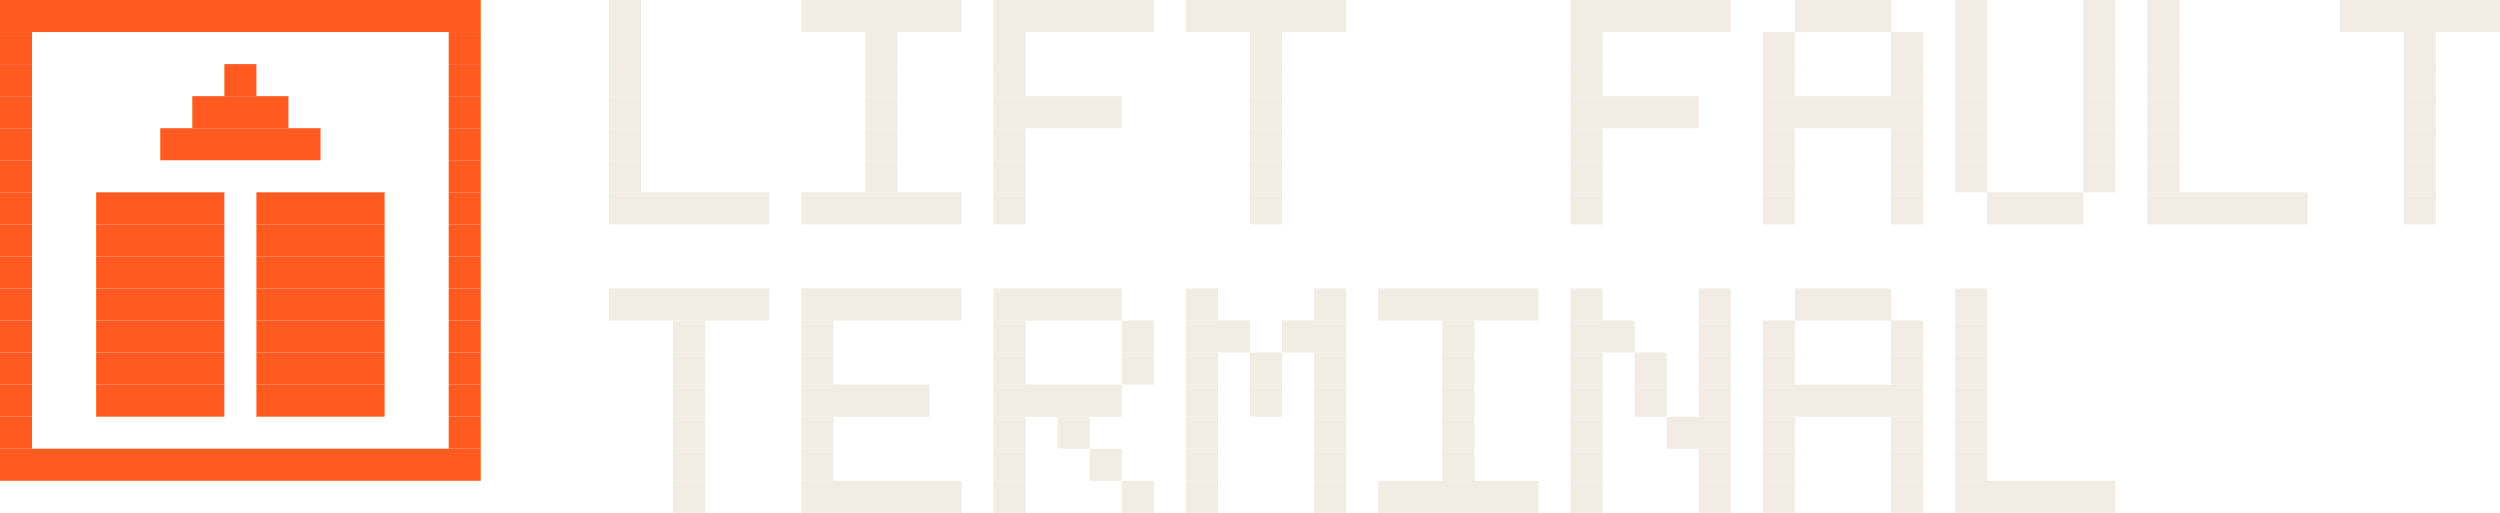
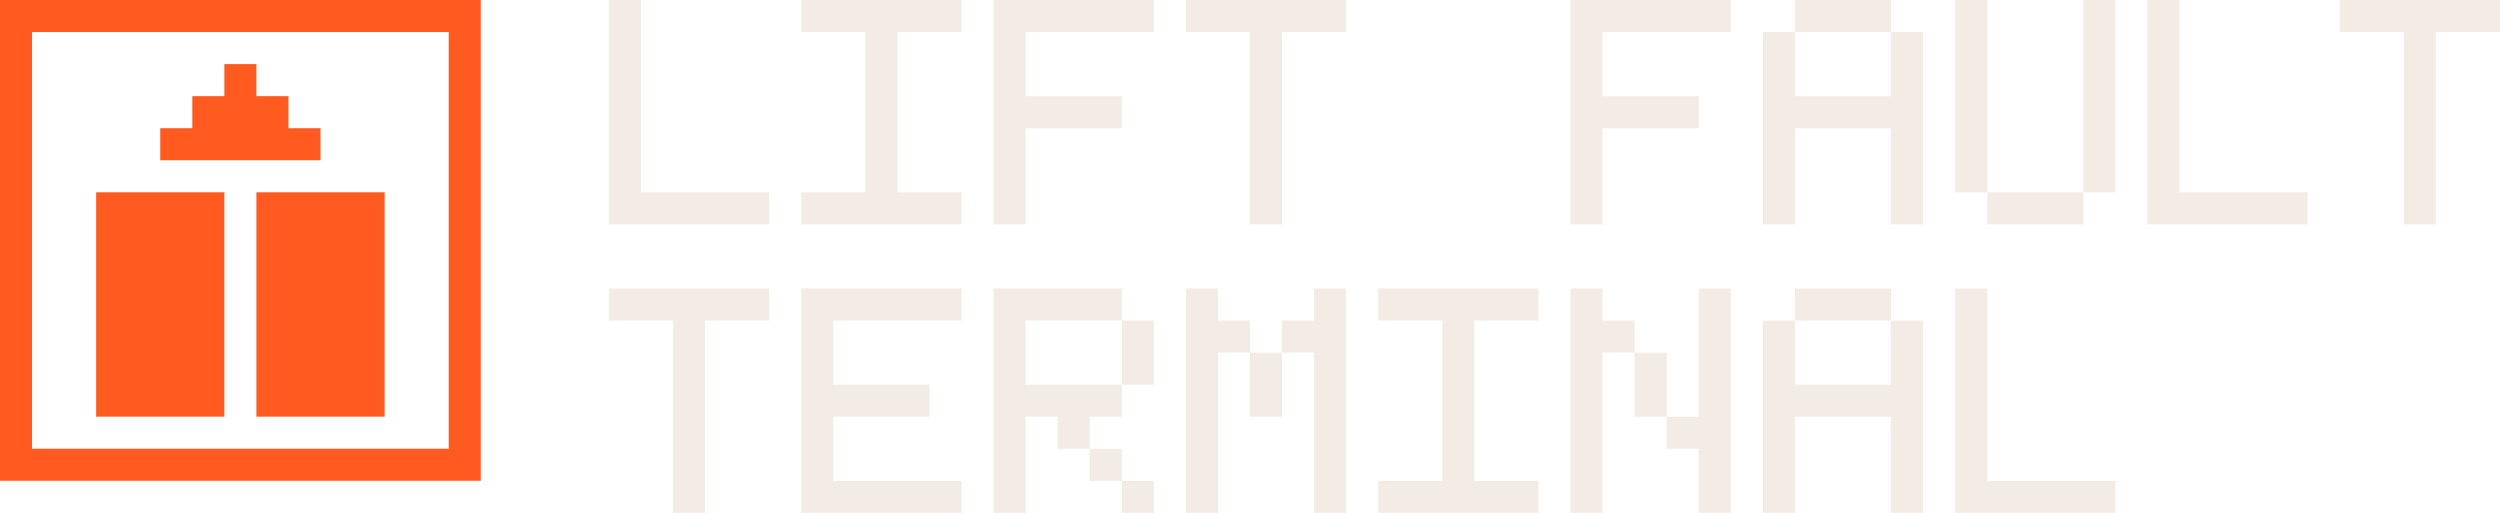
<svg xmlns="http://www.w3.org/2000/svg" viewBox="0 0 312 64" width="312" height="64">
-   <g fill="#ff5a1f">
-     <rect x="0" y="0" width="60" height="4" />
-     <rect x="0" y="4" width="4" height="4" />
-     <rect x="56" y="4" width="4" height="4" />
-     <rect x="0" y="8" width="4" height="4" />
-     <rect x="28" y="8" width="4" height="4" />
-     <rect x="56" y="8" width="4" height="4" />
-     <rect x="0" y="12" width="4" height="4" />
-     <rect x="24" y="12" width="12" height="4" />
-     <rect x="56" y="12" width="4" height="4" />
-     <rect x="0" y="16" width="4" height="4" />
-     <rect x="20" y="16" width="20" height="4" />
-     <rect x="56" y="16" width="4" height="4" />
-     <rect x="0" y="20" width="4" height="4" />
-     <rect x="56" y="20" width="4" height="4" />
-     <rect x="0" y="24" width="4" height="4" />
-     <rect x="12" y="24" width="16" height="4" />
-     <rect x="32" y="24" width="16" height="4" />
-     <rect x="56" y="24" width="4" height="4" />
-     <rect x="0" y="28" width="4" height="4" />
-     <rect x="12" y="28" width="16" height="4" />
-     <rect x="32" y="28" width="16" height="4" />
-     <rect x="56" y="28" width="4" height="4" />
-     <rect x="0" y="32" width="4" height="4" />
-     <rect x="12" y="32" width="16" height="4" />
-     <rect x="32" y="32" width="16" height="4" />
-     <rect x="56" y="32" width="4" height="4" />
-     <rect x="0" y="36" width="4" height="4" />
-     <rect x="12" y="36" width="16" height="4" />
-     <rect x="32" y="36" width="16" height="4" />
-     <rect x="56" y="36" width="4" height="4" />
-     <rect x="0" y="40" width="4" height="4" />
-     <rect x="12" y="40" width="16" height="4" />
-     <rect x="32" y="40" width="16" height="4" />
-     <rect x="56" y="40" width="4" height="4" />
-     <rect x="0" y="44" width="4" height="4" />
-     <rect x="12" y="44" width="16" height="4" />
-     <rect x="32" y="44" width="16" height="4" />
-     <rect x="56" y="44" width="4" height="4" />
-     <rect x="0" y="48" width="4" height="4" />
-     <rect x="12" y="48" width="16" height="4" />
-     <rect x="32" y="48" width="16" height="4" />
-     <rect x="56" y="48" width="4" height="4" />
-     <rect x="0" y="52" width="4" height="4" />
-     <rect x="56" y="52" width="4" height="4" />
-     <rect x="0" y="56" width="60" height="4" />
-   </g>
-   <g fill="#f2ece4">
-     <rect x="76" y="0" width="4" height="4" />
-     <rect x="100" y="0" width="20" height="4" />
-     <rect x="124" y="0" width="20" height="4" />
-     <rect x="148" y="0" width="20" height="4" />
-     <rect x="196" y="0" width="20" height="4" />
-     <rect x="224" y="0" width="12" height="4" />
-     <rect x="244" y="0" width="4" height="4" />
-     <rect x="260" y="0" width="4" height="4" />
-     <rect x="268" y="0" width="4" height="4" />
-     <rect x="292" y="0" width="20" height="4" />
-     <rect x="76" y="4" width="4" height="4" />
-     <rect x="108" y="4" width="4" height="4" />
-     <rect x="124" y="4" width="4" height="4" />
-     <rect x="156" y="4" width="4" height="4" />
-     <rect x="196" y="4" width="4" height="4" />
-     <rect x="220" y="4" width="4" height="4" />
-     <rect x="236" y="4" width="4" height="4" />
-     <rect x="244" y="4" width="4" height="4" />
-     <rect x="260" y="4" width="4" height="4" />
-     <rect x="268" y="4" width="4" height="4" />
-     <rect x="300" y="4" width="4" height="4" />
-     <rect x="76" y="8" width="4" height="4" />
-     <rect x="108" y="8" width="4" height="4" />
-     <rect x="124" y="8" width="4" height="4" />
-     <rect x="156" y="8" width="4" height="4" />
-     <rect x="196" y="8" width="4" height="4" />
-     <rect x="220" y="8" width="4" height="4" />
-     <rect x="236" y="8" width="4" height="4" />
-     <rect x="244" y="8" width="4" height="4" />
-     <rect x="260" y="8" width="4" height="4" />
-     <rect x="268" y="8" width="4" height="4" />
-     <rect x="300" y="8" width="4" height="4" />
-     <rect x="76" y="12" width="4" height="4" />
-     <rect x="108" y="12" width="4" height="4" />
-     <rect x="124" y="12" width="16" height="4" />
-     <rect x="156" y="12" width="4" height="4" />
-     <rect x="196" y="12" width="16" height="4" />
-     <rect x="220" y="12" width="20" height="4" />
-     <rect x="244" y="12" width="4" height="4" />
-     <rect x="260" y="12" width="4" height="4" />
-     <rect x="268" y="12" width="4" height="4" />
-     <rect x="300" y="12" width="4" height="4" />
-     <rect x="76" y="16" width="4" height="4" />
-     <rect x="108" y="16" width="4" height="4" />
-     <rect x="124" y="16" width="4" height="4" />
-     <rect x="156" y="16" width="4" height="4" />
-     <rect x="196" y="16" width="4" height="4" />
-     <rect x="220" y="16" width="4" height="4" />
-     <rect x="236" y="16" width="4" height="4" />
-     <rect x="244" y="16" width="4" height="4" />
-     <rect x="260" y="16" width="4" height="4" />
-     <rect x="268" y="16" width="4" height="4" />
-     <rect x="300" y="16" width="4" height="4" />
-     <rect x="76" y="20" width="4" height="4" />
-     <rect x="108" y="20" width="4" height="4" />
-     <rect x="124" y="20" width="4" height="4" />
-     <rect x="156" y="20" width="4" height="4" />
-     <rect x="196" y="20" width="4" height="4" />
-     <rect x="220" y="20" width="4" height="4" />
-     <rect x="236" y="20" width="4" height="4" />
-     <rect x="244" y="20" width="4" height="4" />
-     <rect x="260" y="20" width="4" height="4" />
-     <rect x="268" y="20" width="4" height="4" />
-     <rect x="300" y="20" width="4" height="4" />
-     <rect x="76" y="24" width="20" height="4" />
-     <rect x="100" y="24" width="20" height="4" />
-     <rect x="124" y="24" width="4" height="4" />
-     <rect x="156" y="24" width="4" height="4" />
-     <rect x="196" y="24" width="4" height="4" />
-     <rect x="220" y="24" width="4" height="4" />
-     <rect x="236" y="24" width="4" height="4" />
-     <rect x="248" y="24" width="12" height="4" />
-     <rect x="268" y="24" width="20" height="4" />
-     <rect x="300" y="24" width="4" height="4" />
-     <rect x="76" y="36" width="20" height="4" />
-     <rect x="100" y="36" width="20" height="4" />
-     <rect x="124" y="36" width="16" height="4" />
-     <rect x="148" y="36" width="4" height="4" />
-     <rect x="164" y="36" width="4" height="4" />
-     <rect x="172" y="36" width="20" height="4" />
-     <rect x="196" y="36" width="4" height="4" />
-     <rect x="212" y="36" width="4" height="4" />
-     <rect x="224" y="36" width="12" height="4" />
-     <rect x="244" y="36" width="4" height="4" />
-     <rect x="84" y="40" width="4" height="4" />
-     <rect x="100" y="40" width="4" height="4" />
-     <rect x="124" y="40" width="4" height="4" />
-     <rect x="140" y="40" width="4" height="4" />
-     <rect x="148" y="40" width="8" height="4" />
-     <rect x="160" y="40" width="8" height="4" />
-     <rect x="180" y="40" width="4" height="4" />
-     <rect x="196" y="40" width="8" height="4" />
-     <rect x="212" y="40" width="4" height="4" />
-     <rect x="220" y="40" width="4" height="4" />
-     <rect x="236" y="40" width="4" height="4" />
-     <rect x="244" y="40" width="4" height="4" />
-     <rect x="84" y="44" width="4" height="4" />
-     <rect x="100" y="44" width="4" height="4" />
-     <rect x="124" y="44" width="4" height="4" />
-     <rect x="140" y="44" width="4" height="4" />
-     <rect x="148" y="44" width="4" height="4" />
-     <rect x="156" y="44" width="4" height="4" />
-     <rect x="164" y="44" width="4" height="4" />
-     <rect x="180" y="44" width="4" height="4" />
-     <rect x="196" y="44" width="4" height="4" />
-     <rect x="204" y="44" width="4" height="4" />
-     <rect x="212" y="44" width="4" height="4" />
-     <rect x="220" y="44" width="4" height="4" />
-     <rect x="236" y="44" width="4" height="4" />
-     <rect x="244" y="44" width="4" height="4" />
-     <rect x="84" y="48" width="4" height="4" />
-     <rect x="100" y="48" width="16" height="4" />
-     <rect x="124" y="48" width="16" height="4" />
-     <rect x="148" y="48" width="4" height="4" />
-     <rect x="156" y="48" width="4" height="4" />
-     <rect x="164" y="48" width="4" height="4" />
-     <rect x="180" y="48" width="4" height="4" />
-     <rect x="196" y="48" width="4" height="4" />
-     <rect x="204" y="48" width="4" height="4" />
-     <rect x="212" y="48" width="4" height="4" />
-     <rect x="220" y="48" width="20" height="4" />
-     <rect x="244" y="48" width="4" height="4" />
-     <rect x="84" y="52" width="4" height="4" />
-     <rect x="100" y="52" width="4" height="4" />
-     <rect x="124" y="52" width="4" height="4" />
-     <rect x="132" y="52" width="4" height="4" />
-     <rect x="148" y="52" width="4" height="4" />
-     <rect x="164" y="52" width="4" height="4" />
-     <rect x="180" y="52" width="4" height="4" />
-     <rect x="196" y="52" width="4" height="4" />
-     <rect x="208" y="52" width="8" height="4" />
-     <rect x="220" y="52" width="4" height="4" />
-     <rect x="236" y="52" width="4" height="4" />
-     <rect x="244" y="52" width="4" height="4" />
-     <rect x="84" y="56" width="4" height="4" />
-     <rect x="100" y="56" width="4" height="4" />
-     <rect x="124" y="56" width="4" height="4" />
-     <rect x="136" y="56" width="4" height="4" />
-     <rect x="148" y="56" width="4" height="4" />
-     <rect x="164" y="56" width="4" height="4" />
-     <rect x="180" y="56" width="4" height="4" />
-     <rect x="196" y="56" width="4" height="4" />
-     <rect x="212" y="56" width="4" height="4" />
-     <rect x="220" y="56" width="4" height="4" />
-     <rect x="236" y="56" width="4" height="4" />
-     <rect x="244" y="56" width="4" height="4" />
-     <rect x="84" y="60" width="4" height="4" />
-     <rect x="100" y="60" width="20" height="4" />
-     <rect x="124" y="60" width="4" height="4" />
-     <rect x="140" y="60" width="4" height="4" />
-     <rect x="148" y="60" width="4" height="4" />
-     <rect x="164" y="60" width="4" height="4" />
-     <rect x="172" y="60" width="20" height="4" />
-     <rect x="196" y="60" width="4" height="4" />
-     <rect x="212" y="60" width="4" height="4" />
-     <rect x="220" y="60" width="4" height="4" />
-     <rect x="236" y="60" width="4" height="4" />
-     <rect x="244" y="60" width="20" height="4" />
-   </g>
+   <path fill="#ff5a1f" fill-rule="evenodd" d="M60 60L0 60L0 0L60 0ZM48 24L48 52L32 52L32 24ZM4 4L4 56L56 56L56 4ZM28 24L28 52L12 52L12 24ZM40 16L40 20L20 20L20 16L24 16L24 12L28 12L28 8L32 8L32 12L36 12L36 16Z" />
+   <path fill="#f2ece4" fill-rule="evenodd" d="M140 40L144 40L144 48L140 48ZM128 40L128 48L140 48L140 52L136 52L136 56L140 56L140 60L144 60L144 64L140 64L140 60L136 60L136 56L132 56L132 52L128 52L128 64L124 64L124 36L140 36L140 40ZM144 0L144 4L128 4L128 12L140 12L140 16L128 16L128 28L124 28L124 0ZM304 28L300 28L300 4L292 4L292 0L312 0L312 4L304 4ZM196 36L200 36L200 40L204 40L204 44L208 44L208 52L212 52L212 36L216 36L216 64L212 64L212 56L208 56L208 52L204 52L204 44L200 44L200 64L196 64ZM236 12L236 4L224 4L224 12ZM220 4L224 4L224 0L236 0L236 4L240 4L240 28L236 28L236 16L224 16L224 28L220 28ZM168 4L160 4L160 28L156 28L156 4L148 4L148 0L168 0ZM84 40L76 40L76 36L96 36L96 40L88 40L88 64L84 64ZM120 36L120 40L104 40L104 48L116 48L116 52L104 52L104 60L120 60L120 64L100 64L100 36ZM168 64L164 64L164 44L160 44L160 52L156 52L156 44L160 44L160 40L164 40L164 36L168 36ZM180 40L172 40L172 36L192 36L192 40L184 40L184 60L192 60L192 64L172 64L172 60L180 60ZM112 4L112 24L120 24L120 28L100 28L100 24L108 24L108 4L100 4L100 0L120 0L120 4ZM248 24L244 24L244 0L248 0ZM80 24L96 24L96 28L76 28L76 0L80 0ZM224 64L220 64L220 40L224 40L224 48L236 48L236 40L240 40L240 64L236 64L236 52L224 52ZM156 40L156 44L152 44L152 64L148 64L148 36L152 36L152 40ZM212 12L212 16L200 16L200 28L196 28L196 0L216 0L216 4L200 4L200 12ZM248 60L264 60L264 64L244 64L244 36L248 36ZM268 0L272 0L272 24L288 24L288 28L268 28ZM260 0L264 0L264 24L260 24ZM248 28L248 24L260 24L260 28ZM236 40L224 40L224 36L236 36Z" />
</svg>
